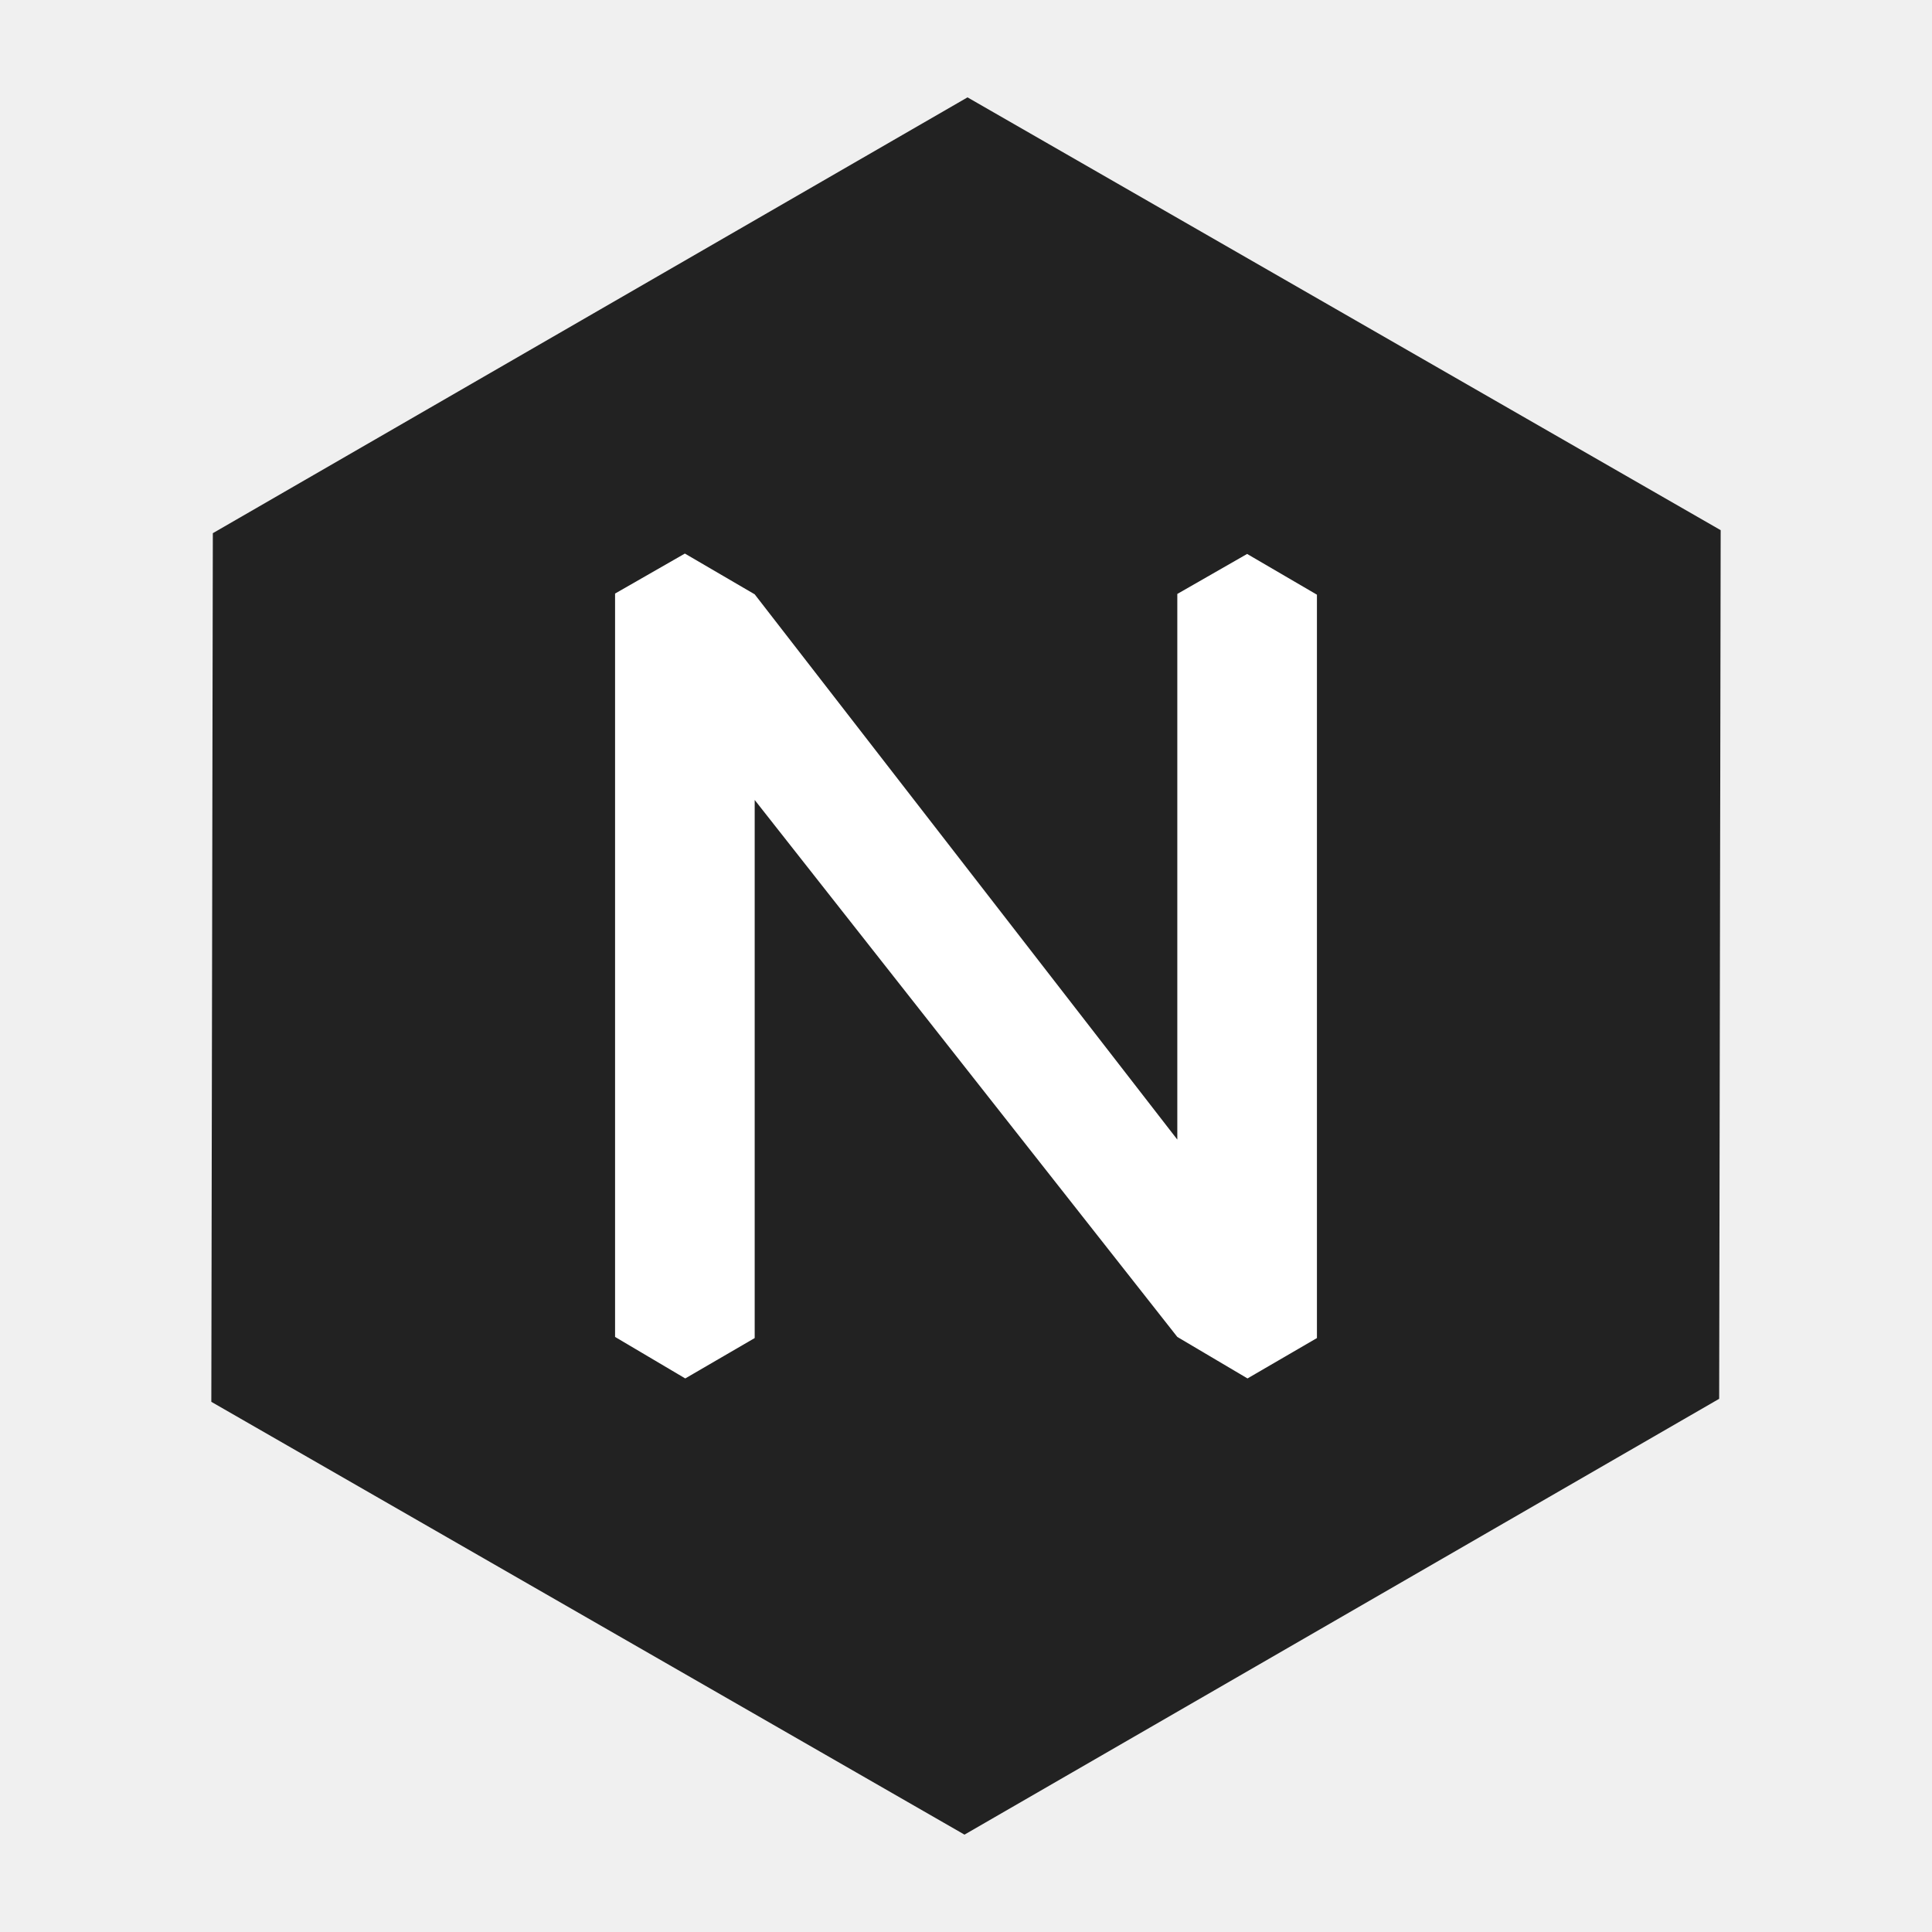
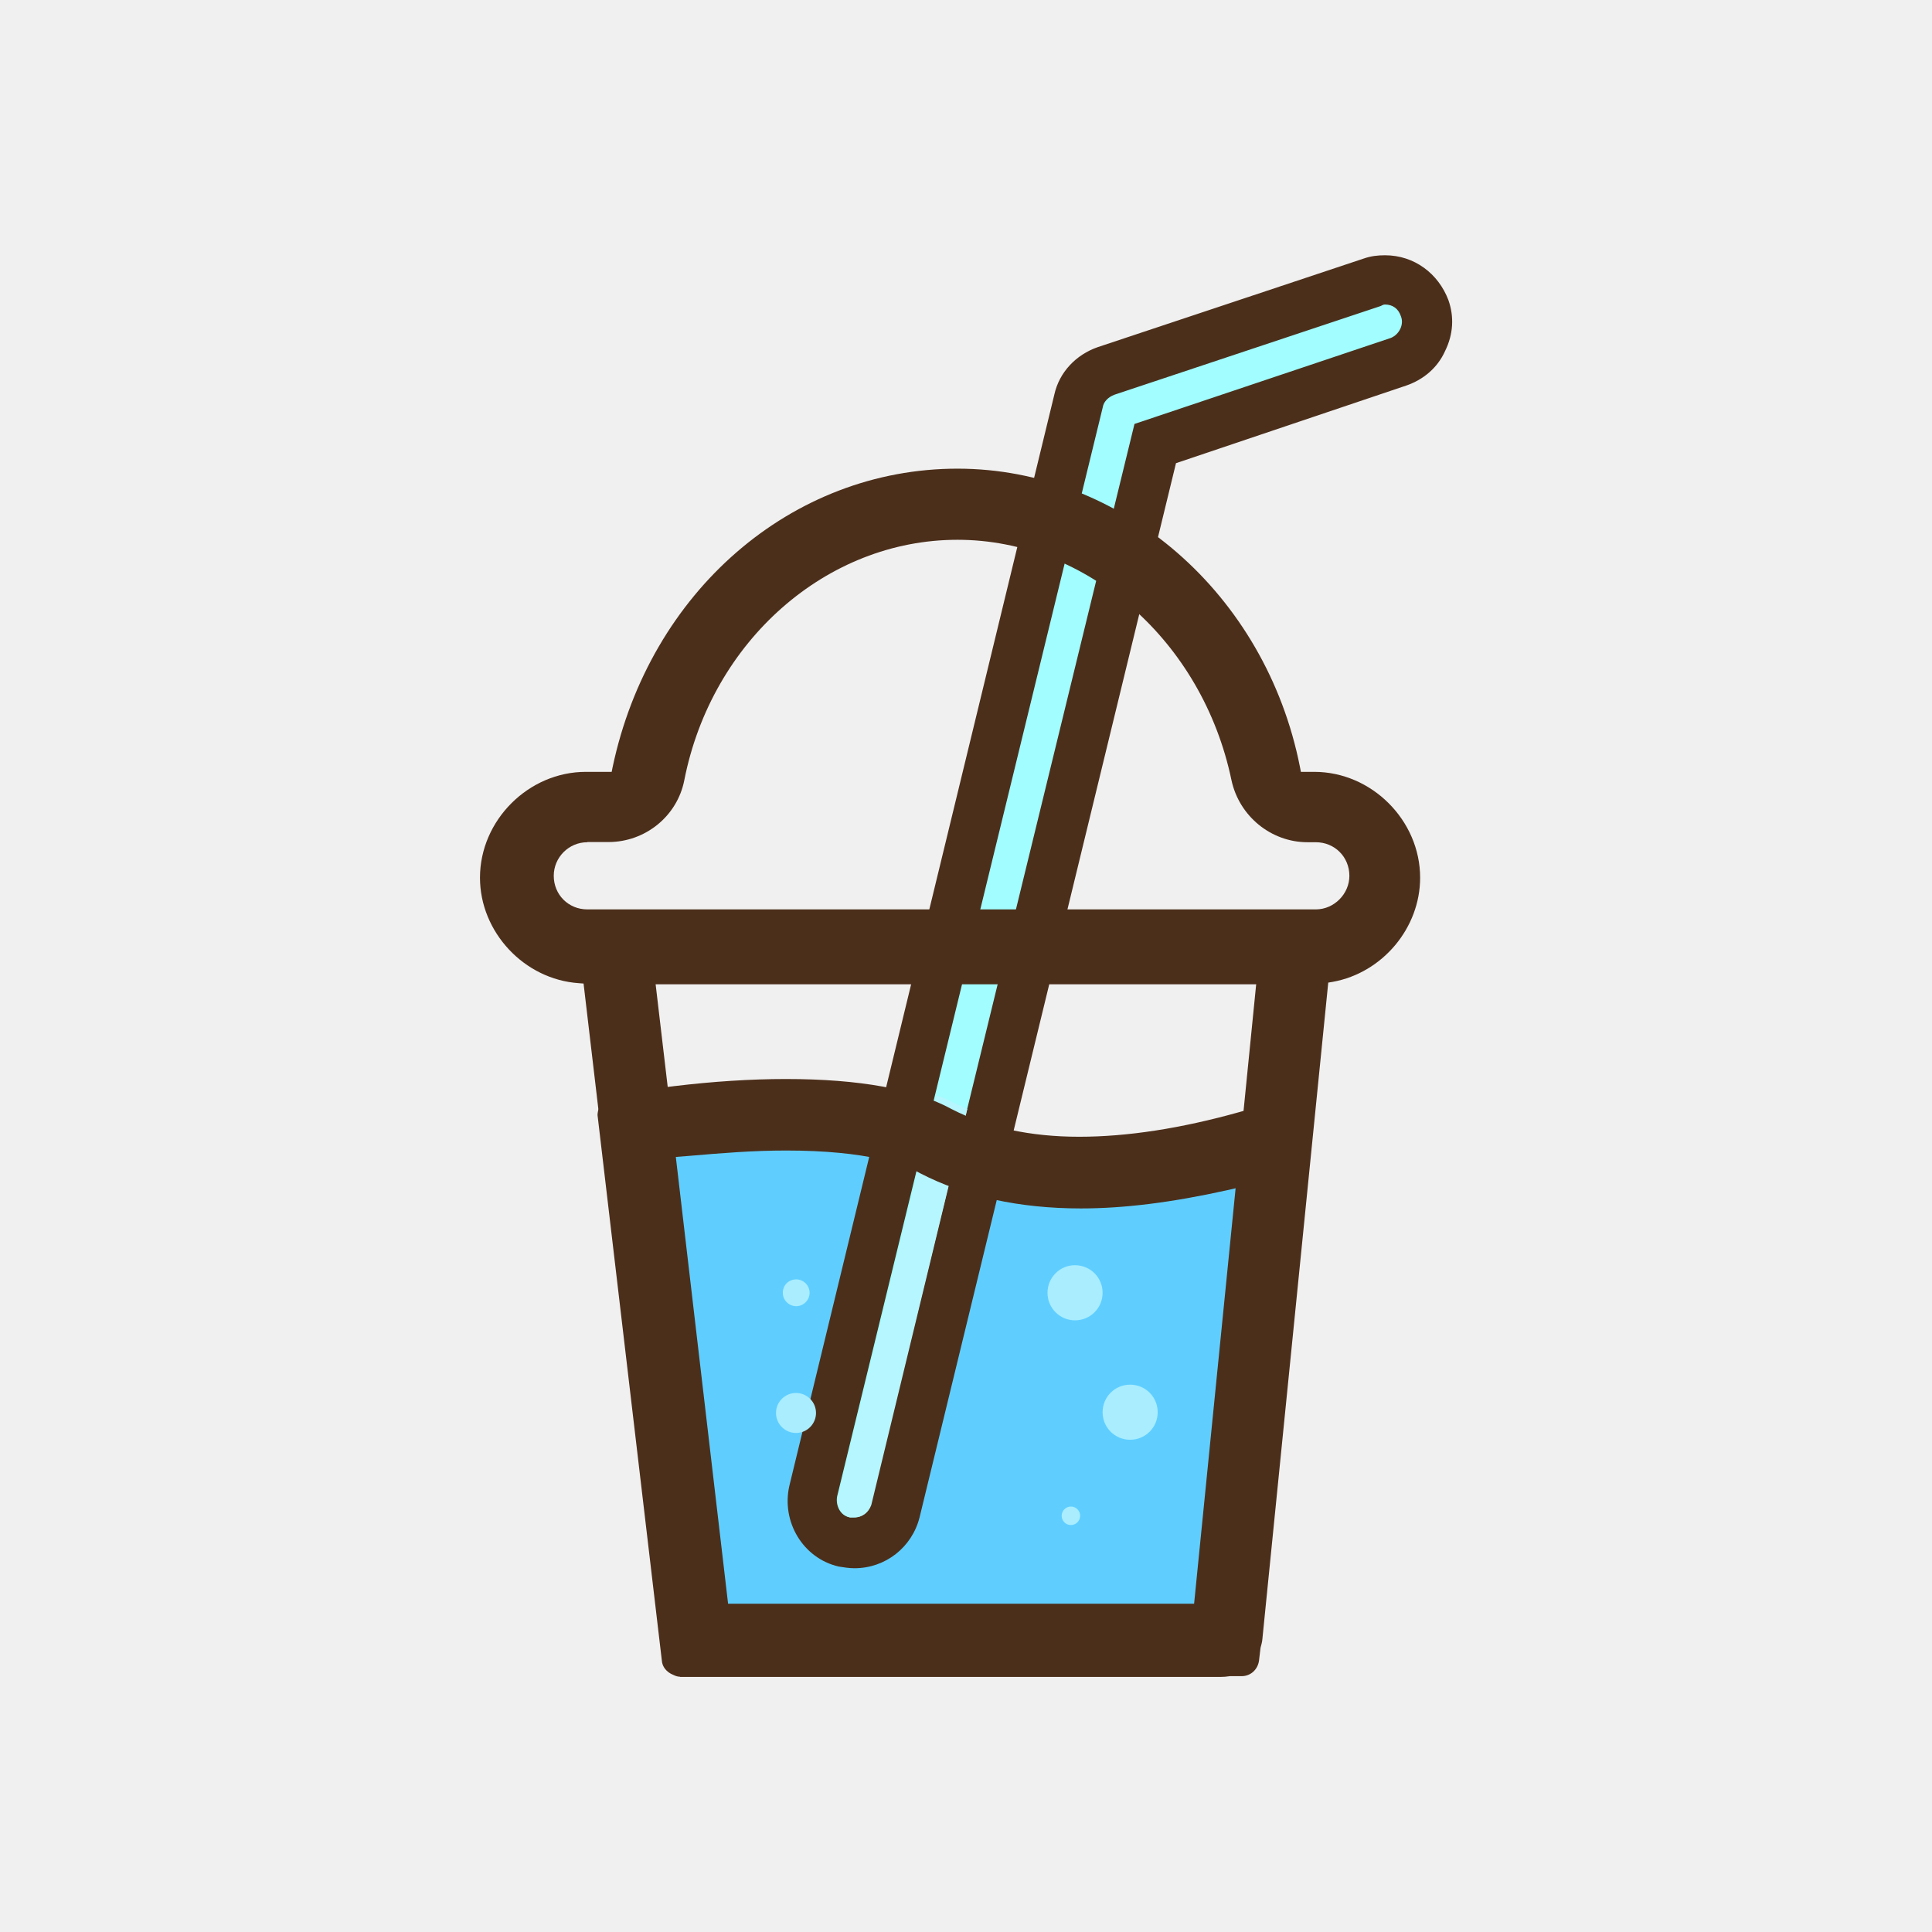
- <svg xmlns="http://www.w3.org/2000/svg" id="NexT" width="512" height="512" x="0" y="0" enable-background="new 0 0 512 512" version="1.1" viewBox="0 0 512 512" xml:space="preserve">
-   <path style="fill:#fff;fill-opacity:1" d="M 256.4,25.8 56.4,141.3 56,371.5 255.6,486.2 455.6,370.7 456,140.5 Z" />
-   <path style="fill:#222;fill-opacity:1" id="path3384" d="M 256.4,25.8 56.4,141.3 56,371.5 255.6,486.2 455.6,370.7 456,140.5 Z m 92.6,328.8 -18.4,10.7 -18.6,-11 0,0 -112,-142.3 0,142.6 -18.4,10.7 -18.6,-11 0,-197 18.5,-10.6 18.5,10.8 0,0 112,144.5 0,-144.6 18.5,-10.6 18.5,10.8 z" />
+ <svg xmlns="http://www.w3.org/2000/svg" t="1686216901341" class="icon" viewBox="0 0 1024 1024" version="1.1" p-id="1371" width="200" height="200">
+   <path d="M325.6 599.7c-0.4-6.2 3.7-11.6 10-12.9 31.2-5.8 123.1-17.9 171.8 7.9 52 27.5 130.6 5 165.5-6.7 8.3-2.9 16.6 3.7 15.4 12.5l-27.5 271.6c-0.4 6.2-5.8 10.4-11.6 10.4H369.3c-6.2 0-10.8-4.6-11.6-10.4l-32.1-272.4z m0 0" fill="#5FCEFF" p-id="1372" />
+   <path d="M452.9 818c-1.8 0-4 0-5.3-0.4-12-2.7-19-14.6-16.4-27L572 213.2c1.8-7.5 7.1-13.3 14.2-15.9l140.8-47c2.2-0.4 4.9-0.9 7.1-0.9 9.3 0 18.2 6.2 20.8 15.5 1.8 5.3 1.8 11.5-0.9 16.8-2.7 5.3-7.1 9.3-12.4 11.1l-129.3 42.5-138.1 565.9c-2.2 9.7-11.5 16.8-21.3 16.8z m0 0" fill="#A1FDFF" p-id="1373" />
+   <path d="M734.1 161.4c4 0 7.1 2.2 8.4 6.2 1.8 4.4-0.9 9.7-5.3 11.5l-135.9 45.6-139.9 572.9c-0.9 4-4.4 6.6-8.9 6.6h-2.2c-4.9-0.9-7.5-6.2-6.6-11.1l140.8-577.3c0.4-2.7 2.7-5.3 6.2-6.6l140.8-46.9c0.4 0 1.3-0.9 2.6-0.9m0-26.1c-4 0-7.5 0.4-11.5 1.8L581.8 184c-11.5 4-20.4 13.3-23 25.2L418.4 787.4c-4.4 19 7.1 38.5 26.1 42.9 2.7 0.4 5.3 0.9 8.4 0.9 16.4 0 30.5-11.1 34.5-27l135.9-558.7 122.2-41.2c8.9-3.1 16.4-9.3 20.4-18.2 4.4-8.9 4.9-18.2 1.8-27-5.3-14.1-18.1-23.8-33.6-23.8z m0 0" fill="#4C2F1B" p-id="1374" />
+   <path d="M450.7 804.3h2.2c4 0 7.5-2.7 8.9-6.6l50.9-209.9c-1.8-0.4-3.1-1.8-4.9-2.2-4-1.8-7.5-4-11.5-4.9l-52.2 212.9c-0.9 4.5 1.8 9.8 6.6 10.7z m0 0" fill="#B6F6FF" p-id="1375" />
+   <path d="M360.4 888.7c-1 0-2.2-0.3-3.6-1-3.5-1.4-5.8-4.3-6-7.5L316.7 591c0-0.6 0.1-1.4 0.3-2.3l0.1-0.5v-0.7l-7.8-66.2-2.6-0.2c-28.9-2-52.3-27.1-52.3-55.9 0-30.4 25.7-56.1 56.1-56.1h13.7l0.5-2.5c19.7-93.1 94.9-158.2 182.8-158.2 87.1 0 163.4 66.5 181.5 158.1l0.5 2.6h7.1c30.4 0 56.1 25.7 56.1 56.1 0 26.6-19.9 50.4-46.3 55.2l-2.4 0.4-34.9 347.8c-0.1 1.5-0.5 3-1 4.8l-0.8 6.8c-0.7 4.8-4.5 8.2-9.2 8.2h-6.2c-2 0.3-3.4 0.4-4.8 0.4H360.4z m56.2-278.9c-17.5 0-34.5 1.4-49.6 2.7l-8.8 0.7L385.9 850h247l22-220.2-4.3 1c-29.3 6.5-54.7 9.7-77.7 9.7-32.7 0-61.4-6.3-85.3-18.7-7.9-4.5-27.8-12-71-12z m0-37.9c39 0 68.6 5.4 87.9 16 18.9 9.7 41.6 14.6 67.5 14.6 25.4 0 54-4.4 85-13.1l2.1-0.6 6.7-67.1H347.5l6.4 54.4 3.2-0.4c20.7-2.5 40.7-3.8 59.5-3.8zM311.3 446.4c-9.8 0-17.8 8-17.8 17.8 0 10 7.8 17.8 17.8 17.8h386.1c9.7 0 17.8-8.2 17.8-17.8 0-10-7.8-17.8-17.8-17.8H693c-19.3 0-36.2-13.8-40.3-32.9-15.4-73.8-76.5-127.4-145.2-127.4-69.4 0-130.3 53.6-144.8 127.4-3.7 19-20.6 32.8-40.2 32.8h-11.2z" fill="#4C2F1B" p-id="1376" />
+   <path d="M555.2 685.2c0 8.1 6.5 14.6 14.6 14.6s14.6-6.5 14.6-14.6-6.5-14.6-14.6-14.6c-8-0.1-14.6 6.5-14.6 14.6z m0 0M584.4 748.5c0 8.1 6.5 14.6 14.6 14.6s14.6-6.5 14.6-14.6-6.5-14.6-14.6-14.6-14.6 6.5-14.6 14.6z m0 0M411.3 748.9c0 5.9 4.8 10.6 10.6 10.6 5.9 0 10.6-4.8 10.6-10.6 0-5.9-4.8-10.6-10.6-10.6s-10.6 4.7-10.6 10.6z m0 0M414.9 685.2c0 3.9 3.2 7.1 7.1 7.1 3.9 0 7.1-3.2 7.1-7.1 0-3.9-3.2-7.1-7.1-7.1-4 0-7.1 3.1-7.1 7.1z m0 0M562.7 803.4c0 2.7 2.2 4.9 4.9 4.9s4.9-2.2 4.9-4.9-2.2-4.9-4.9-4.9-4.9 2.2-4.9 4.9z m0 0" fill="#A9EDFF" p-id="1377" />
</svg>
